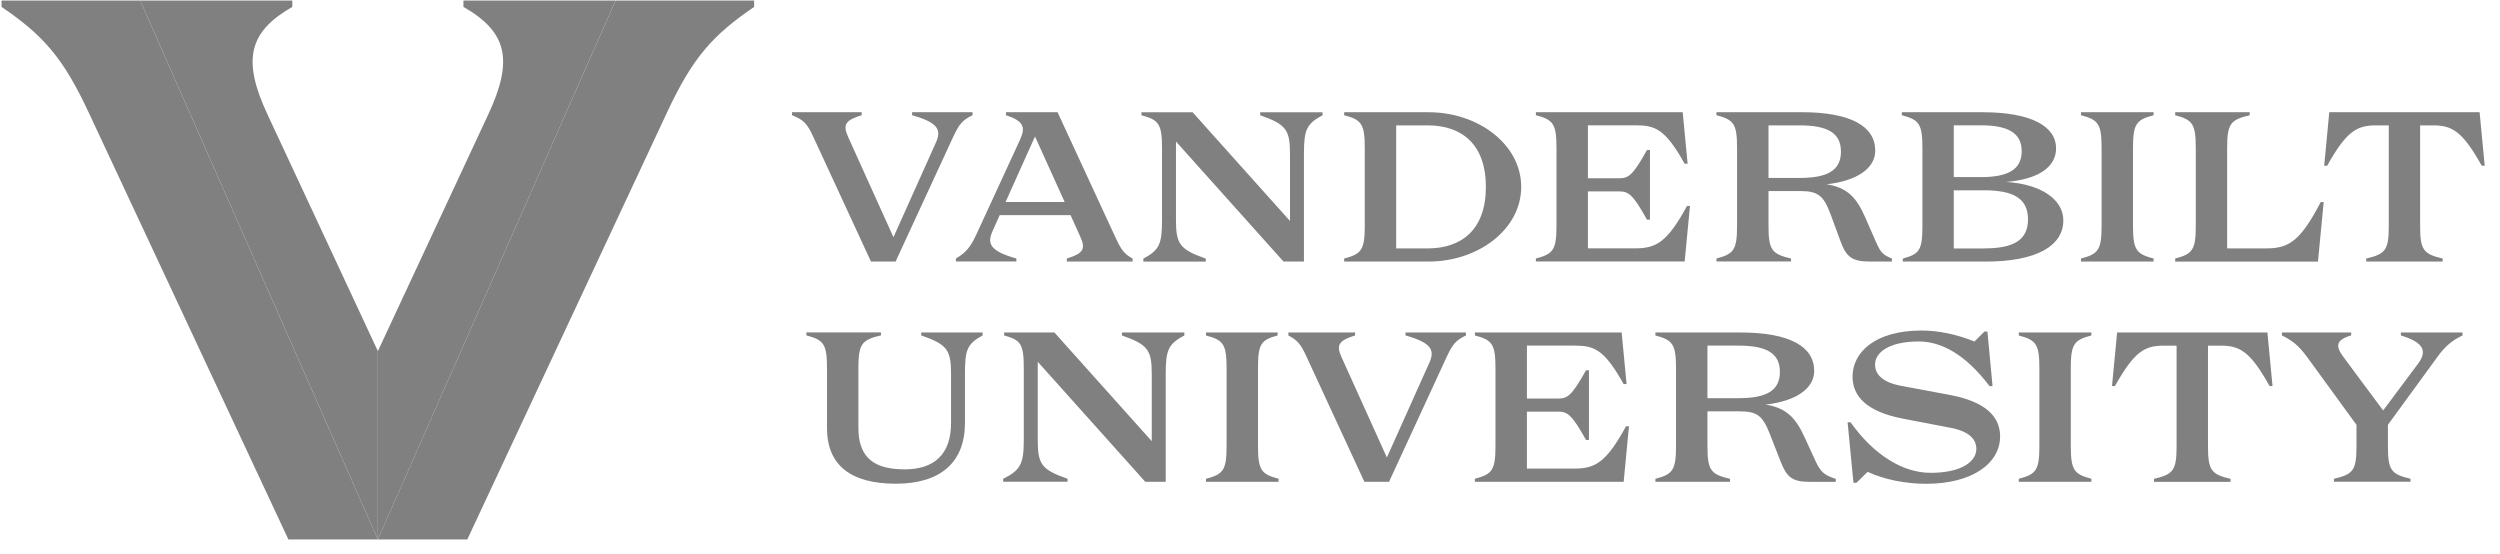
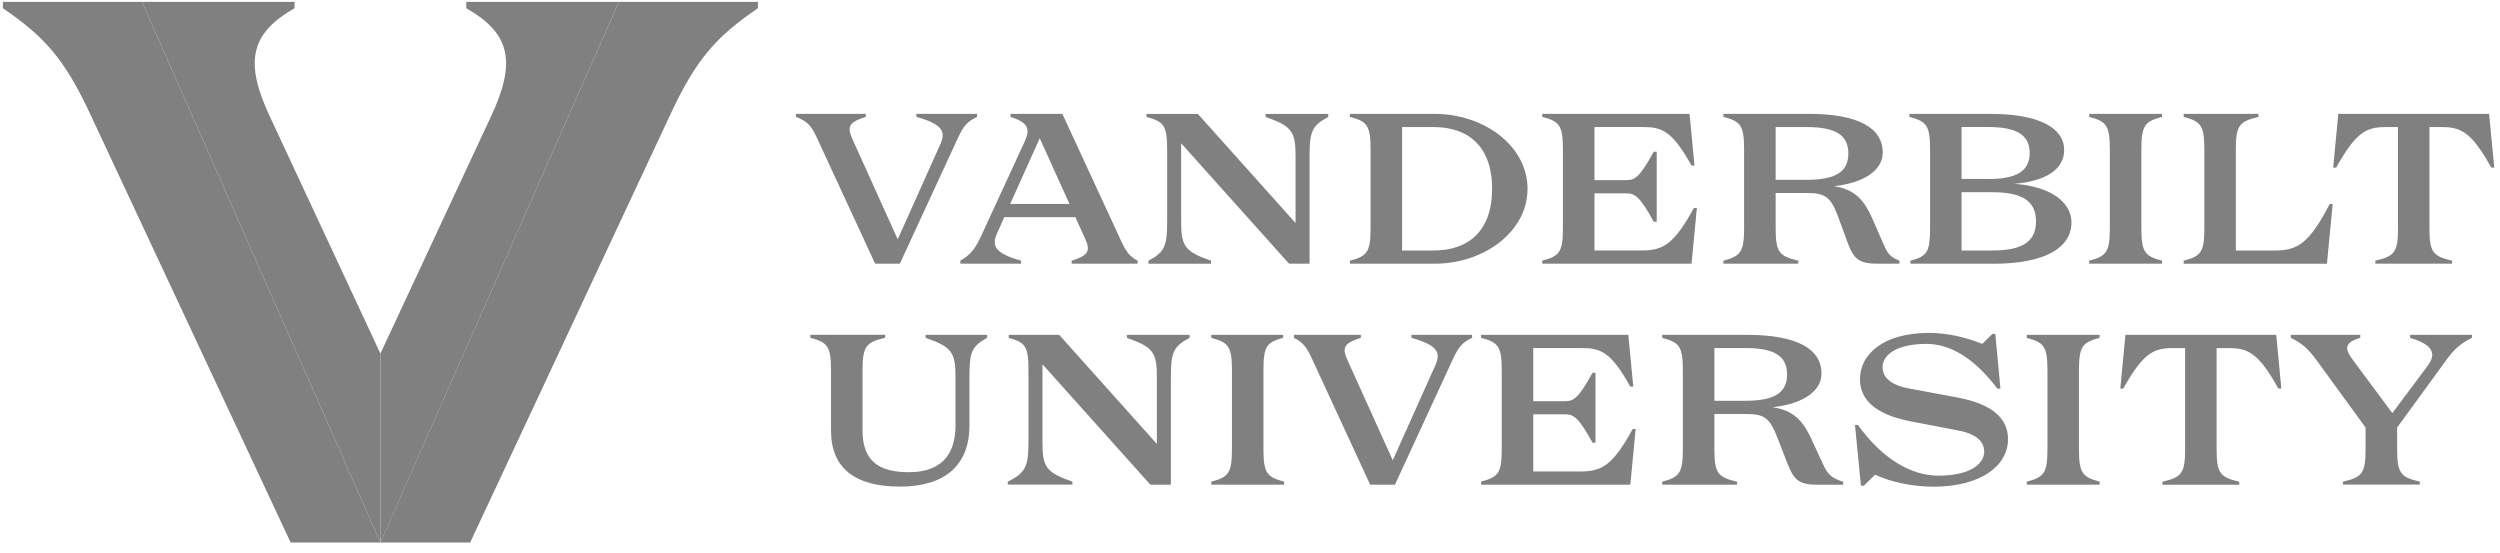
- <svg xmlns="http://www.w3.org/2000/svg" width="100%" height="100%" viewBox="0 0 167 37" version="1.1" xml:space="preserve" style="fill-rule:evenodd;clip-rule:evenodd;stroke-linejoin:round;stroke-miterlimit:2;">
+ <svg xmlns="http://www.w3.org/2000/svg" width="100%" height="100%" viewBox="0 0 95 21" version="1.1" xml:space="preserve" style="fill-rule:evenodd;clip-rule:evenodd;stroke-linejoin:round;stroke-miterlimit:2;">
  <g id="Vanderbilt-University">
-     <path d="M58.179,17.468l-3.856,-8.338c-0.408,-0.878 -0.63,-1.117 -1.416,-1.436l-0,-0.2l4.653,0l0,0.2c-1.103,0.344 -1.271,0.638 -0.906,1.45l3.029,6.703l2.844,-6.344c0.368,-0.823 0.146,-1.316 -1.599,-1.807l0,-0.199l4.038,0l0,0.199c-0.655,0.32 -0.877,0.559 -1.288,1.437l-3.852,8.338l-1.65,-0l0.003,-0.003Zm9.976,-8.176c0.368,-0.812 0.197,-1.222 -0.957,-1.596l-0,-0.199l3.448,0l3.856,8.338c0.407,0.878 0.589,1.117 1.154,1.436l-0,0.2l-4.392,-0l0,-0.2c1.103,-0.344 1.271,-0.638 0.904,-1.45l-0.656,-1.451l-4.733,0l-0.485,1.089c-0.367,0.826 -0.145,1.317 1.599,1.81l0,0.199l-4.038,0l0,-0.199c0.67,-0.399 0.969,-0.744 1.391,-1.662l2.912,-6.315l-0.003,0Zm-0.983,4.201l3.947,-0l-1.981,-4.375l-1.966,4.375Zm19.931,3.978l-1.365,-0l-7.184,-8.019l-0,5.229c-0,1.622 0.248,1.981 1.992,2.593l-0,0.2l-4.169,-0l-0,-0.2c1.074,-0.573 1.245,-0.971 1.245,-2.593l-0,-4.787c-0,-1.622 -0.222,-1.89 -1.376,-2.195l-0,-0.199l3.422,-0l6.503,7.261l-0,-4.468c-0,-1.622 -0.248,-1.981 -1.992,-2.594l0,-0.199l4.169,-0l0,0.199c-1.074,0.573 -1.245,0.972 -1.245,2.594l-0,7.181l-0,-0.003Zm2.687,-0l0,-0.2c1.154,-0.305 1.376,-0.572 1.376,-2.194l0,-5.186c0,-1.622 -0.222,-1.89 -1.376,-2.195l0,-0.199l5.651,0c3.277,0 6.175,2.129 6.175,4.987c-0,2.858 -2.898,4.987 -6.175,4.987l-5.651,-0Zm3.474,-0.878l2.111,0c2.269,0 3.882,-1.262 3.882,-4.109c-0,-2.847 -1.613,-4.109 -3.882,-4.109l-2.111,-0l-0,8.218Zm19.141,-9.099l0.328,3.445l-0.197,0c-1.296,-2.328 -1.98,-2.567 -3.251,-2.567l-3.212,-0l-0,3.536l2.086,0c0.604,0 0.903,-0.159 1.861,-1.889l0.197,-0l-0,4.656l-0.197,0c-0.958,-1.729 -1.26,-1.889 -1.861,-1.889l-2.086,0l-0,3.804l3.146,0c1.391,0 2.137,-0.373 3.474,-2.832l0.197,-0l-0.354,3.71l-9.939,0l-0,-0.199c1.154,-0.305 1.376,-0.573 1.376,-2.195l-0,-5.186c-0,-1.622 -0.222,-1.889 -1.376,-2.194l-0,-0.2l9.808,0Zm7.238,9.775l-0,0.199l-4.984,0l-0,-0.199c1.154,-0.305 1.377,-0.573 1.377,-2.195l-0,-5.186c-0,-1.622 -0.223,-1.889 -1.377,-2.194l-0,-0.2l5.677,0c3.303,0 4.93,0.943 4.93,2.568c-0,1.171 -1.194,2.02 -3.252,2.248c1.377,0.214 1.992,0.878 2.556,2.154l0.736,1.676c0.313,0.718 0.458,0.878 1.074,1.131l-0,0.2l-1.493,-0c-1.18,-0 -1.562,-0.319 -1.941,-1.357l-0.667,-1.809c-0.473,-1.277 -0.866,-1.542 -2.046,-1.542l-2.097,0l-0,2.314c-0,1.636 0.228,1.889 1.51,2.194l-0.003,-0.002Zm3.332,-7.139c-0,-1.251 -0.892,-1.755 -2.767,-1.755l-2.072,-0l-0,3.511l2.072,-0c1.875,-0 2.767,-0.505 2.767,-1.756Zm9.663,7.341l-5.531,-0l-0,-0.2c1.125,-0.305 1.31,-0.572 1.31,-2.194l-0,-5.186c-0,-1.622 -0.222,-1.89 -1.376,-2.195l-0,-0.199l5.4,0c3.277,0 4.905,0.958 4.905,2.408c-0,1.262 -1.194,2.075 -3.332,2.248c2.425,0.16 3.816,1.223 3.816,2.568c-0,1.676 -1.733,2.753 -5.195,2.753l0.003,-0.003Zm-0.316,-5.64c1.809,0 2.727,-0.504 2.727,-1.729c-0,-1.226 -0.918,-1.73 -2.727,-1.73l-1.81,-0l-0,3.457l1.81,-0l-0,0.002Zm0.225,4.762c1.992,0 2.923,-0.573 2.923,-1.94c-0,-1.368 -0.931,-1.941 -2.923,-1.941l-2.035,-0l-0,3.884l2.035,0l-0,-0.003Zm11.313,0.878l-4.85,-0l-0,-0.2c1.154,-0.305 1.376,-0.572 1.376,-2.194l-0,-5.186c-0,-1.622 -0.222,-1.89 -1.376,-2.195l-0,-0.199l4.85,0l-0,0.199c-1.154,0.305 -1.376,0.573 -1.376,2.195l-0,5.186c-0,1.622 0.222,1.889 1.376,2.194l-0,0.2Zm1.442,-0l-0,-0.2c1.154,-0.305 1.376,-0.572 1.376,-2.194l-0,-5.186c-0,-1.622 -0.222,-1.89 -1.376,-2.195l-0,-0.199l4.978,0l-0,0.199c-1.288,0.305 -1.507,0.573 -1.507,2.195l-0,6.702l2.621,0c1.508,0 2.283,-0.504 3.631,-3.097l0.197,-0l-0.382,3.978l-9.541,-0l0.003,-0.003Zm10.293,-9.974l10.042,0l0.342,3.576l-0.197,0c-1.299,-2.325 -1.991,-2.698 -3.265,-2.698l-0.852,-0l-0,6.702c-0,1.636 0.222,1.889 1.507,2.194l-0,0.2l-5.109,-0l-0,-0.2c1.288,-0.305 1.507,-0.558 1.507,-2.194l-0,-6.702l-0.852,-0c-1.271,-0 -1.966,0.373 -3.266,2.698l-0.196,0l0.339,-3.576Zm-94.06,14.713l4.104,-0l0,0.197c-1.049,0.572 -1.18,0.971 -1.18,2.593l0,3.257c0,2.619 -1.627,4.055 -4.613,4.055c-2.987,0 -4.603,-1.211 -4.603,-3.725l0,-3.989c0,-1.622 -0.222,-1.889 -1.376,-2.194l-0,-0.2l4.981,0l0,0.197c-1.285,0.305 -1.507,0.573 -1.507,2.194l-0,3.99c-0,2.088 1.168,2.767 3.095,2.767c1.926,-0 3.094,-0.958 3.094,-3.098l0,-3.257c0,-1.622 -0.248,-1.981 -1.992,-2.593l0,-0.2l-0.003,0.006Zm16.335,9.974l-1.365,-0l-7.184,-8.019l-0,5.223c-0,1.622 0.248,1.984 1.992,2.593l-0,0.2l-4.3,-0l-0,-0.197c1.139,-0.572 1.376,-0.971 1.376,-2.593l-0,-4.787c-0,-1.622 -0.197,-1.89 -1.311,-2.195l0,-0.199l3.357,-0l6.503,7.261l-0,-4.468c-0,-1.622 -0.248,-1.981 -1.992,-2.594l0,-0.199l4.169,-0l0,0.197c-1.074,0.572 -1.245,0.971 -1.245,2.593l-0,7.184Zm7.54,-0l-4.85,-0l-0,-0.2c1.154,-0.305 1.376,-0.572 1.376,-2.194l0,-5.186c0,-1.622 -0.222,-1.89 -1.376,-2.195l-0,-0.199l4.785,-0l-0,0.197c-1.115,0.304 -1.311,0.572 -1.311,2.194l-0,5.186c-0,1.622 0.222,1.89 1.376,2.194l0,0.203Zm5.731,-0l-3.856,-8.338c-0.404,-0.878 -0.615,-1.117 -1.222,-1.439l-0,-0.2l4.457,0l-0,0.2c-1.1,0.344 -1.271,0.638 -0.907,1.45l3.03,6.702l2.844,-6.343c0.367,-0.823 0.145,-1.316 -1.599,-1.809l-0,-0.2l4.038,0l-0,0.2c-0.656,0.319 -0.878,0.558 -1.288,1.436l-3.85,8.341l-1.653,-0l0.006,-0Zm7.38,-9.974l9.806,-0l0.328,3.445l-0.197,0c-1.296,-2.328 -1.98,-2.567 -3.251,-2.567l-3.209,-0l-0,3.536l2.086,0c0.604,0 0.903,-0.16 1.861,-1.889l0.197,-0l-0,4.653l-0.197,0c-0.958,-1.73 -1.26,-1.889 -1.861,-1.889l-2.086,-0l-0,3.804l3.146,0c1.391,0 2.137,-0.373 3.474,-2.829l0.197,-0l-0.354,3.71l-9.94,-0l0,-0.203c1.155,-0.304 1.377,-0.572 1.377,-2.194l-0,-5.186c-0,-1.622 -0.222,-1.89 -1.377,-2.194l0,-0.2l0,0.003Zm17.044,9.774l-0,0.2l-4.984,-0l-0,-0.2c1.154,-0.305 1.377,-0.572 1.377,-2.194l-0,-5.186c-0,-1.622 -0.223,-1.89 -1.377,-2.195l-0,-0.199l5.677,-0c3.303,-0 4.93,0.943 4.93,2.567c-0,1.172 -1.206,2.021 -3.252,2.249c1.391,0.214 2.018,0.892 2.596,2.154l0.773,1.676c0.316,0.678 0.59,0.903 1.325,1.131l-0,0.2l-1.744,-0c-1.18,-0 -1.533,-0.32 -1.941,-1.357l-0.707,-1.809c-0.498,-1.277 -0.866,-1.542 -2.046,-1.542l-2.134,-0l-0,2.314c-0,1.636 0.225,1.889 1.507,2.194l-0,-0.003Zm3.332,-7.141c-0,-1.251 -0.892,-1.755 -2.767,-1.755l-2.072,-0l-0,3.51l2.072,0c1.875,0 2.767,-0.504 2.767,-1.755Zm14.71,4.309c-0,1.795 -1.85,3.166 -4.956,3.166c-1.336,-0 -2.778,-0.28 -3.895,-0.798l-0.747,0.732l-0.197,0l-0.393,-4.044l0.197,0c1.573,2.209 3.513,3.377 5.349,3.377c2.111,0 3.054,-0.783 3.054,-1.595c-0,-0.613 -0.418,-1.172 -1.769,-1.422l-3.121,-0.599c-2.413,-0.464 -3.379,-1.476 -3.379,-2.818c-0,-1.622 1.521,-3.072 4.602,-3.072c1.14,-0 2.345,0.253 3.542,0.732l0.67,-0.664l0.196,0l0.342,3.645l-0.202,-0c-1.639,-2.169 -3.266,-2.981 -4.722,-2.981c-2.072,0 -2.924,0.784 -2.924,1.53c-0,0.664 0.482,1.197 1.759,1.437l3.211,0.598c2.414,0.45 3.383,1.448 3.383,2.779l-0,-0.003Zm6.098,3.032l-4.85,-0l-0,-0.2c1.154,-0.305 1.376,-0.572 1.376,-2.194l-0,-5.186c-0,-1.622 -0.222,-1.89 -1.376,-2.195l-0,-0.199l4.85,-0l-0,0.197c-1.154,0.304 -1.376,0.572 -1.376,2.194l-0,5.186c-0,1.622 0.222,1.89 1.376,2.194l-0,0.203Zm1.716,-9.974l10.042,-0l0.342,3.579l-0.197,0c-1.296,-2.328 -1.992,-2.699 -3.266,-2.699l-0.849,0l-0,6.703c-0,1.636 0.223,1.889 1.508,2.194l-0,0.2l-5.113,-0l-0,-0.2c1.288,-0.305 1.508,-0.558 1.508,-2.194l-0,-6.703l-0.852,0c-1.271,0 -1.966,0.374 -3.266,2.699l-0.197,0l0.342,-3.576l-0.002,-0.003Zm14.484,9.974l-0,-0.2c1.289,-0.305 1.508,-0.558 1.508,-2.194l-0,-1.411l-3.303,-4.536c-0.55,-0.744 -0.983,-1.103 -1.678,-1.436l-0,-0.2l4.628,0l-0,0.197c-1.038,0.305 -1.063,0.718 -0.513,1.45l2.647,3.565l2.351,-3.149c0.564,-0.772 0.433,-1.382 -1.166,-1.861l-0,-0.199l4.118,-0l-0,0.197c-0.721,0.344 -1.194,0.758 -1.678,1.436l-3.306,4.534l-0,1.41c-0,1.636 0.222,1.89 1.508,2.194l-0,0.2l-5.118,-0l0.002,0.003Z" style="fill:#808080;fill-rule:nonzero;" />
-     <path d="M9.366,0.037l-9.261,-0l-0,0.424c2.773,1.895 4.104,3.368 5.83,7.076l13.331,28.5l5.976,-0l-15.876,-36Z" style="fill:#808080;fill-rule:nonzero;" />
-     <path d="M25.242,36.037l-0,-12.582l-7.358,-15.776c-1.727,-3.679 -1.274,-5.548 1.642,-7.218l-0,-0.424l-10.16,-0l15.876,36Z" style="fill:#808080;fill-rule:nonzero;" />
-     <path d="M41.118,0.037l9.258,-0l0,0.424c-2.773,1.895 -4.103,3.368 -5.83,7.076l-13.331,28.5l-5.976,-0l15.879,-36Z" style="fill:#808080;fill-rule:nonzero;" />
-     <path d="M25.242,36.037l-0,-12.582l7.358,-15.776c1.727,-3.679 1.274,-5.548 -1.642,-7.218l0,-0.424l10.16,-0l-15.876,36Z" style="fill:#808080;fill-rule:nonzero;" />
+     <path d="M33.254,10.019l-2.2,-4.759c-0.233,-0.501 -0.36,-0.638 -0.809,-0.82l0,-0.114l2.656,0l0,0.114c-0.629,0.197 -0.725,0.364 -0.517,0.828l1.729,3.825l1.623,-3.62c0.21,-0.47 0.083,-0.752 -0.912,-1.031l-0,-0.114l2.304,-0l0,0.114c-0.374,0.182 -0.501,0.318 -0.735,0.819l-2.199,4.759l-0.941,0l0.001,-0.001Zm5.694,-4.667c0.21,-0.463 0.113,-0.697 -0.546,-0.91l-0,-0.114l1.968,-0l2.201,4.759c0.232,0.501 0.336,0.637 0.658,0.82l0,0.113l-2.506,0l-0,-0.113c0.629,-0.197 0.725,-0.365 0.515,-0.828l-0.374,-0.828l-2.701,-0l-0.277,0.621c-0.209,0.472 -0.083,0.752 0.913,1.033l-0,0.114l-2.305,-0l0,-0.114c0.382,-0.228 0.553,-0.425 0.794,-0.948l1.662,-3.605l-0.002,0Zm-0.561,2.398l2.253,-0l-1.13,-2.497l-1.123,2.497Zm11.376,2.27l-0.779,0l-4.101,-4.576l0,2.984c0,0.926 0.142,1.13 1.137,1.48l0,0.114l-2.379,0l-0,-0.114c0.613,-0.327 0.711,-0.554 0.711,-1.48l-0,-2.732c-0,-0.926 -0.127,-1.079 -0.786,-1.253l-0,-0.114l1.953,0l3.712,4.145l-0,-2.551c-0,-0.925 -0.142,-1.13 -1.137,-1.48l0,-0.114l2.38,0l-0,0.114c-0.614,0.327 -0.711,0.555 -0.711,1.48l-0,4.099l-0,-0.002Zm1.534,0l-0,-0.113c0.658,-0.175 0.785,-0.327 0.785,-1.253l0,-2.96c0,-0.925 -0.127,-1.078 -0.785,-1.252l-0,-0.114l3.225,-0c1.87,-0 3.524,1.215 3.524,2.846c0,1.631 -1.654,2.846 -3.524,2.846l-3.225,0Zm1.982,-0.501l1.205,0c1.295,0 2.216,-0.72 2.216,-2.345c-0,-1.625 -0.921,-2.345 -2.216,-2.345l-1.205,-0l0,4.69Zm10.925,-5.193l0.187,1.967l-0.112,-0c-0.74,-1.329 -1.13,-1.466 -1.856,-1.466l-1.833,0l0,2.019l1.191,-0c0.344,-0 0.515,-0.092 1.062,-1.079l0.112,0l0,2.658l-0.112,-0c-0.547,-0.987 -0.719,-1.078 -1.062,-1.078l-1.191,-0l0,2.171l1.796,-0c0.794,-0 1.219,-0.213 1.982,-1.617l0.113,0l-0.202,2.118l-5.673,-0l0,-0.114c0.659,-0.174 0.785,-0.327 0.785,-1.252l0,-2.961c0,-0.925 -0.126,-1.078 -0.785,-1.252l0,-0.114l5.598,0Zm4.131,5.579l0,0.114l-2.845,-0l0,-0.114c0.659,-0.174 0.786,-0.327 0.786,-1.252l0,-2.961c0,-0.925 -0.127,-1.078 -0.786,-1.252l0,-0.114l3.241,0c1.885,0 2.813,0.539 2.813,1.466c0,0.668 -0.681,1.153 -1.856,1.283c0.786,0.122 1.137,0.501 1.459,1.229l0.42,0.957c0.179,0.41 0.262,0.501 0.613,0.646l0,0.113l-0.852,0c-0.673,0 -0.891,-0.182 -1.108,-0.774l-0.38,-1.033c-0.27,-0.728 -0.495,-0.879 -1.168,-0.879l-1.197,-0l-0,1.32c-0,0.934 0.13,1.078 0.862,1.253l-0.002,-0.002Zm1.902,-4.074c-0,-0.714 -0.509,-1.002 -1.579,-1.002l-1.183,-0l-0,2.004l1.183,-0c1.07,-0 1.579,-0.288 1.579,-1.002Zm5.515,4.189l-3.157,0l0,-0.113c0.642,-0.175 0.748,-0.327 0.748,-1.253l-0,-2.96c-0,-0.925 -0.127,-1.078 -0.785,-1.252l-0,-0.114l3.082,-0c1.87,-0 2.799,0.546 2.799,1.374c0,0.721 -0.681,1.184 -1.902,1.283c1.384,0.092 2.178,0.698 2.178,1.466c0,0.956 -0.989,1.571 -2.965,1.571l0.002,-0.002Zm-0.18,-3.218c1.032,-0 1.556,-0.288 1.556,-0.988c0,-0.699 -0.524,-0.987 -1.556,-0.987l-1.033,0l-0,1.973l1.033,0l-0,0.002Zm0.128,2.717c1.137,0 1.668,-0.326 1.668,-1.107c0,-0.781 -0.531,-1.108 -1.668,-1.108l-1.161,0l-0,2.217l1.161,0l0,-0.002Zm6.457,0.501l-2.768,0l-0,-0.113c0.659,-0.175 0.785,-0.327 0.785,-1.253l0,-2.96c0,-0.925 -0.126,-1.078 -0.785,-1.252l-0,-0.114l2.768,-0l0,0.114c-0.659,0.174 -0.785,0.327 -0.785,1.252l-0,2.96c-0,0.926 0.126,1.078 0.785,1.253l0,0.113Zm0.823,0l0,-0.113c0.659,-0.175 0.785,-0.327 0.785,-1.253l0,-2.96c0,-0.925 -0.126,-1.078 -0.785,-1.252l0,-0.114l2.841,-0l0,0.114c-0.735,0.174 -0.86,0.327 -0.86,1.252l0,3.825l1.496,0c0.861,0 1.303,-0.287 2.072,-1.768l0.113,0l-0.218,2.271l-5.446,0l0.002,-0.002Zm5.875,-5.692l5.731,-0l0.196,2.041l-0.113,-0c-0.741,-1.327 -1.136,-1.54 -1.863,-1.54l-0.487,-0l0,3.825c0,0.934 0.127,1.078 0.86,1.253l0,0.113l-2.916,0l0,-0.113c0.736,-0.175 0.861,-0.319 0.861,-1.253l-0,-3.825l-0.487,-0c-0.725,-0 -1.122,0.213 -1.864,1.54l-0.112,-0l0.194,-2.041Zm-53.685,8.397l2.342,0l0,0.112c-0.598,0.327 -0.673,0.555 -0.673,1.481l-0,1.859c-0,1.494 -0.929,2.314 -2.633,2.314c-1.705,0 -2.627,-0.691 -2.627,-2.126l-0,-2.277c-0,-0.925 -0.127,-1.078 -0.786,-1.252l0,-0.114l2.843,-0l0,0.112c-0.733,0.174 -0.86,0.327 -0.86,1.253l-0,2.277c-0,1.192 0.667,1.579 1.766,1.579c1.1,-0 1.767,-0.547 1.767,-1.768l-0,-1.859c-0,-0.926 -0.142,-1.131 -1.137,-1.48l-0,-0.114l-0.002,0.003Zm9.323,5.693l-0.779,-0l-4.1,-4.577l-0,2.981c-0,0.926 0.141,1.132 1.137,1.48l-0,0.114l-2.455,0l0,-0.112c0.651,-0.327 0.786,-0.555 0.786,-1.48l-0,-2.733c-0,-0.925 -0.112,-1.078 -0.748,-1.252l-0,-0.114l1.916,0l3.711,4.144l0,-2.55c0,-0.925 -0.141,-1.13 -1.137,-1.48l0,-0.114l2.38,0l-0,0.112c-0.613,0.327 -0.711,0.555 -0.711,1.481l0,4.1Zm4.304,-0l-2.769,-0l0,-0.114c0.659,-0.174 0.786,-0.327 0.786,-1.252l-0,-2.961c-0,-0.925 -0.127,-1.078 -0.786,-1.252l0,-0.114l2.731,0l0,0.112c-0.636,0.174 -0.748,0.327 -0.748,1.253l0,2.96c0,0.925 0.127,1.078 0.786,1.252l-0,0.116Zm3.27,-0l-2.2,-4.759c-0.231,-0.501 -0.351,-0.638 -0.698,-0.822l0,-0.113l2.544,-0l-0,0.113c-0.628,0.197 -0.726,0.365 -0.517,0.828l1.729,3.826l1.623,-3.621c0.21,-0.47 0.083,-0.751 -0.913,-1.033l0,-0.113l2.305,-0l0,0.113c-0.374,0.183 -0.501,0.319 -0.735,0.82l-2.197,4.761l-0.944,-0l0.003,-0Zm4.213,-5.693l5.596,0l0.188,1.967l-0.113,-0c-0.739,-1.329 -1.13,-1.466 -1.855,-1.466l-1.832,0l0,2.019l1.191,-0c0.345,-0 0.515,-0.091 1.062,-1.079l0.112,0l0,2.656l-0.112,0c-0.547,-0.987 -0.719,-1.078 -1.062,-1.078l-1.191,-0l0,2.171l1.796,0c0.794,0 1.219,-0.213 1.983,-1.615l0.112,0l-0.202,2.118l-5.673,-0l-0,-0.116c0.659,-0.174 0.786,-0.327 0.786,-1.252l-0,-2.96c-0,-0.926 -0.127,-1.079 -0.786,-1.253l-0,-0.113l-0,0.001Zm9.728,5.579l-0,0.114l-2.845,-0l-0,-0.114c0.659,-0.174 0.786,-0.327 0.786,-1.252l-0,-2.961c-0,-0.925 -0.127,-1.078 -0.786,-1.252l-0,-0.114l3.24,0c1.885,0 2.814,0.539 2.814,1.466c-0,0.668 -0.688,1.153 -1.856,1.283c0.794,0.122 1.152,0.509 1.482,1.23l0.441,0.956c0.18,0.387 0.336,0.515 0.756,0.646l-0,0.113l-0.995,0c-0.674,0 -0.875,-0.182 -1.108,-0.774l-0.404,-1.033c-0.284,-0.728 -0.494,-0.879 -1.168,-0.879l-1.218,-0l0,1.32c0,0.934 0.129,1.079 0.861,1.253l-0,-0.002Zm1.901,-4.076c0,-0.714 -0.509,-1.002 -1.579,-1.002l-1.183,0l0,2.004l1.183,-0c1.07,-0 1.579,-0.288 1.579,-1.002Zm8.396,2.459c0,1.025 -1.056,1.807 -2.829,1.807c-0.762,0 -1.585,-0.159 -2.223,-0.455l-0.426,0.418l-0.112,-0l-0.225,-2.308l0.113,-0c0.898,1.26 2.005,1.927 3.053,1.927c1.205,0 1.743,-0.447 1.743,-0.911c-0,-0.349 -0.239,-0.668 -1.01,-0.811l-1.781,-0.342c-1.377,-0.265 -1.929,-0.842 -1.929,-1.608c0,-0.926 0.868,-1.754 2.627,-1.754c0.65,0 1.338,0.145 2.021,0.418l0.383,-0.379l0.112,0l0.195,2.081l-0.115,-0c-0.936,-1.238 -1.864,-1.702 -2.696,-1.702c-1.182,0 -1.668,0.448 -1.668,0.874c-0,0.379 0.275,0.683 1.004,0.82l1.832,0.341c1.378,0.257 1.931,0.826 1.931,1.586l0,-0.002Zm3.481,1.731l-2.769,-0l0,-0.114c0.659,-0.174 0.786,-0.327 0.786,-1.252l-0,-2.961c-0,-0.925 -0.127,-1.078 -0.786,-1.252l0,-0.114l2.769,0l-0,0.112c-0.659,0.174 -0.786,0.327 -0.786,1.253l0,2.96c0,0.925 0.127,1.078 0.786,1.252l-0,0.116Zm0.979,-5.693l5.731,0l0.196,2.043l-0.113,0c-0.739,-1.329 -1.137,-1.54 -1.864,-1.54l-0.484,-0l-0,3.825c-0,0.934 0.127,1.079 0.86,1.253l0,0.113l-2.918,0l0,-0.113c0.735,-0.174 0.861,-0.319 0.861,-1.253l-0,-3.825l-0.487,-0c-0.725,-0 -1.122,0.213 -1.864,1.54l-0.112,0l0.195,-2.041l-0.001,-0.002Zm8.267,5.693l-0,-0.114c0.735,-0.174 0.86,-0.319 0.86,-1.252l0,-0.806l-1.885,-2.589c-0.314,-0.424 -0.561,-0.629 -0.957,-0.82l-0,-0.113l2.641,-0l-0,0.112c-0.592,0.174 -0.607,0.41 -0.293,0.828l1.511,2.034l1.342,-1.797c0.322,-0.441 0.247,-0.789 -0.666,-1.062l0,-0.114l2.351,0l-0,0.112c-0.412,0.197 -0.682,0.433 -0.958,0.82l-1.887,2.588l0,0.805c0,0.934 0.127,1.078 0.861,1.252l-0,0.114l-2.921,0l0.001,0.002Z" style="fill:#808080;fill-rule:nonzero;" />
+     <path d="M5.395,0.07l-5.286,-0l-0,0.242c1.582,1.082 2.342,1.923 3.327,4.039l7.609,16.266l3.411,-0l-9.061,-20.547Z" style="fill:#808080;fill-rule:nonzero;" />
+     <path d="M14.456,20.617l-0,-7.181l-4.2,-9.004c-0.986,-2.1 -0.727,-3.167 0.937,-4.12l-0,-0.242l-5.798,-0l9.061,20.547Z" style="fill:#808080;fill-rule:nonzero;" />
+     <path d="M23.517,0.07l5.284,-0l-0,0.242c-1.583,1.082 -2.342,1.923 -3.328,4.039l-7.608,16.266l-3.411,-0l9.063,-20.547Z" style="fill:#808080;fill-rule:nonzero;" />
+     <path d="M14.456,20.617l-0,-7.181l4.199,-9.004c0.986,-2.1 0.727,-3.167 -0.937,-4.12l0,-0.242l5.799,-0l-9.061,20.547Z" style="fill:#808080;fill-rule:nonzero;" />
  </g>
</svg>
